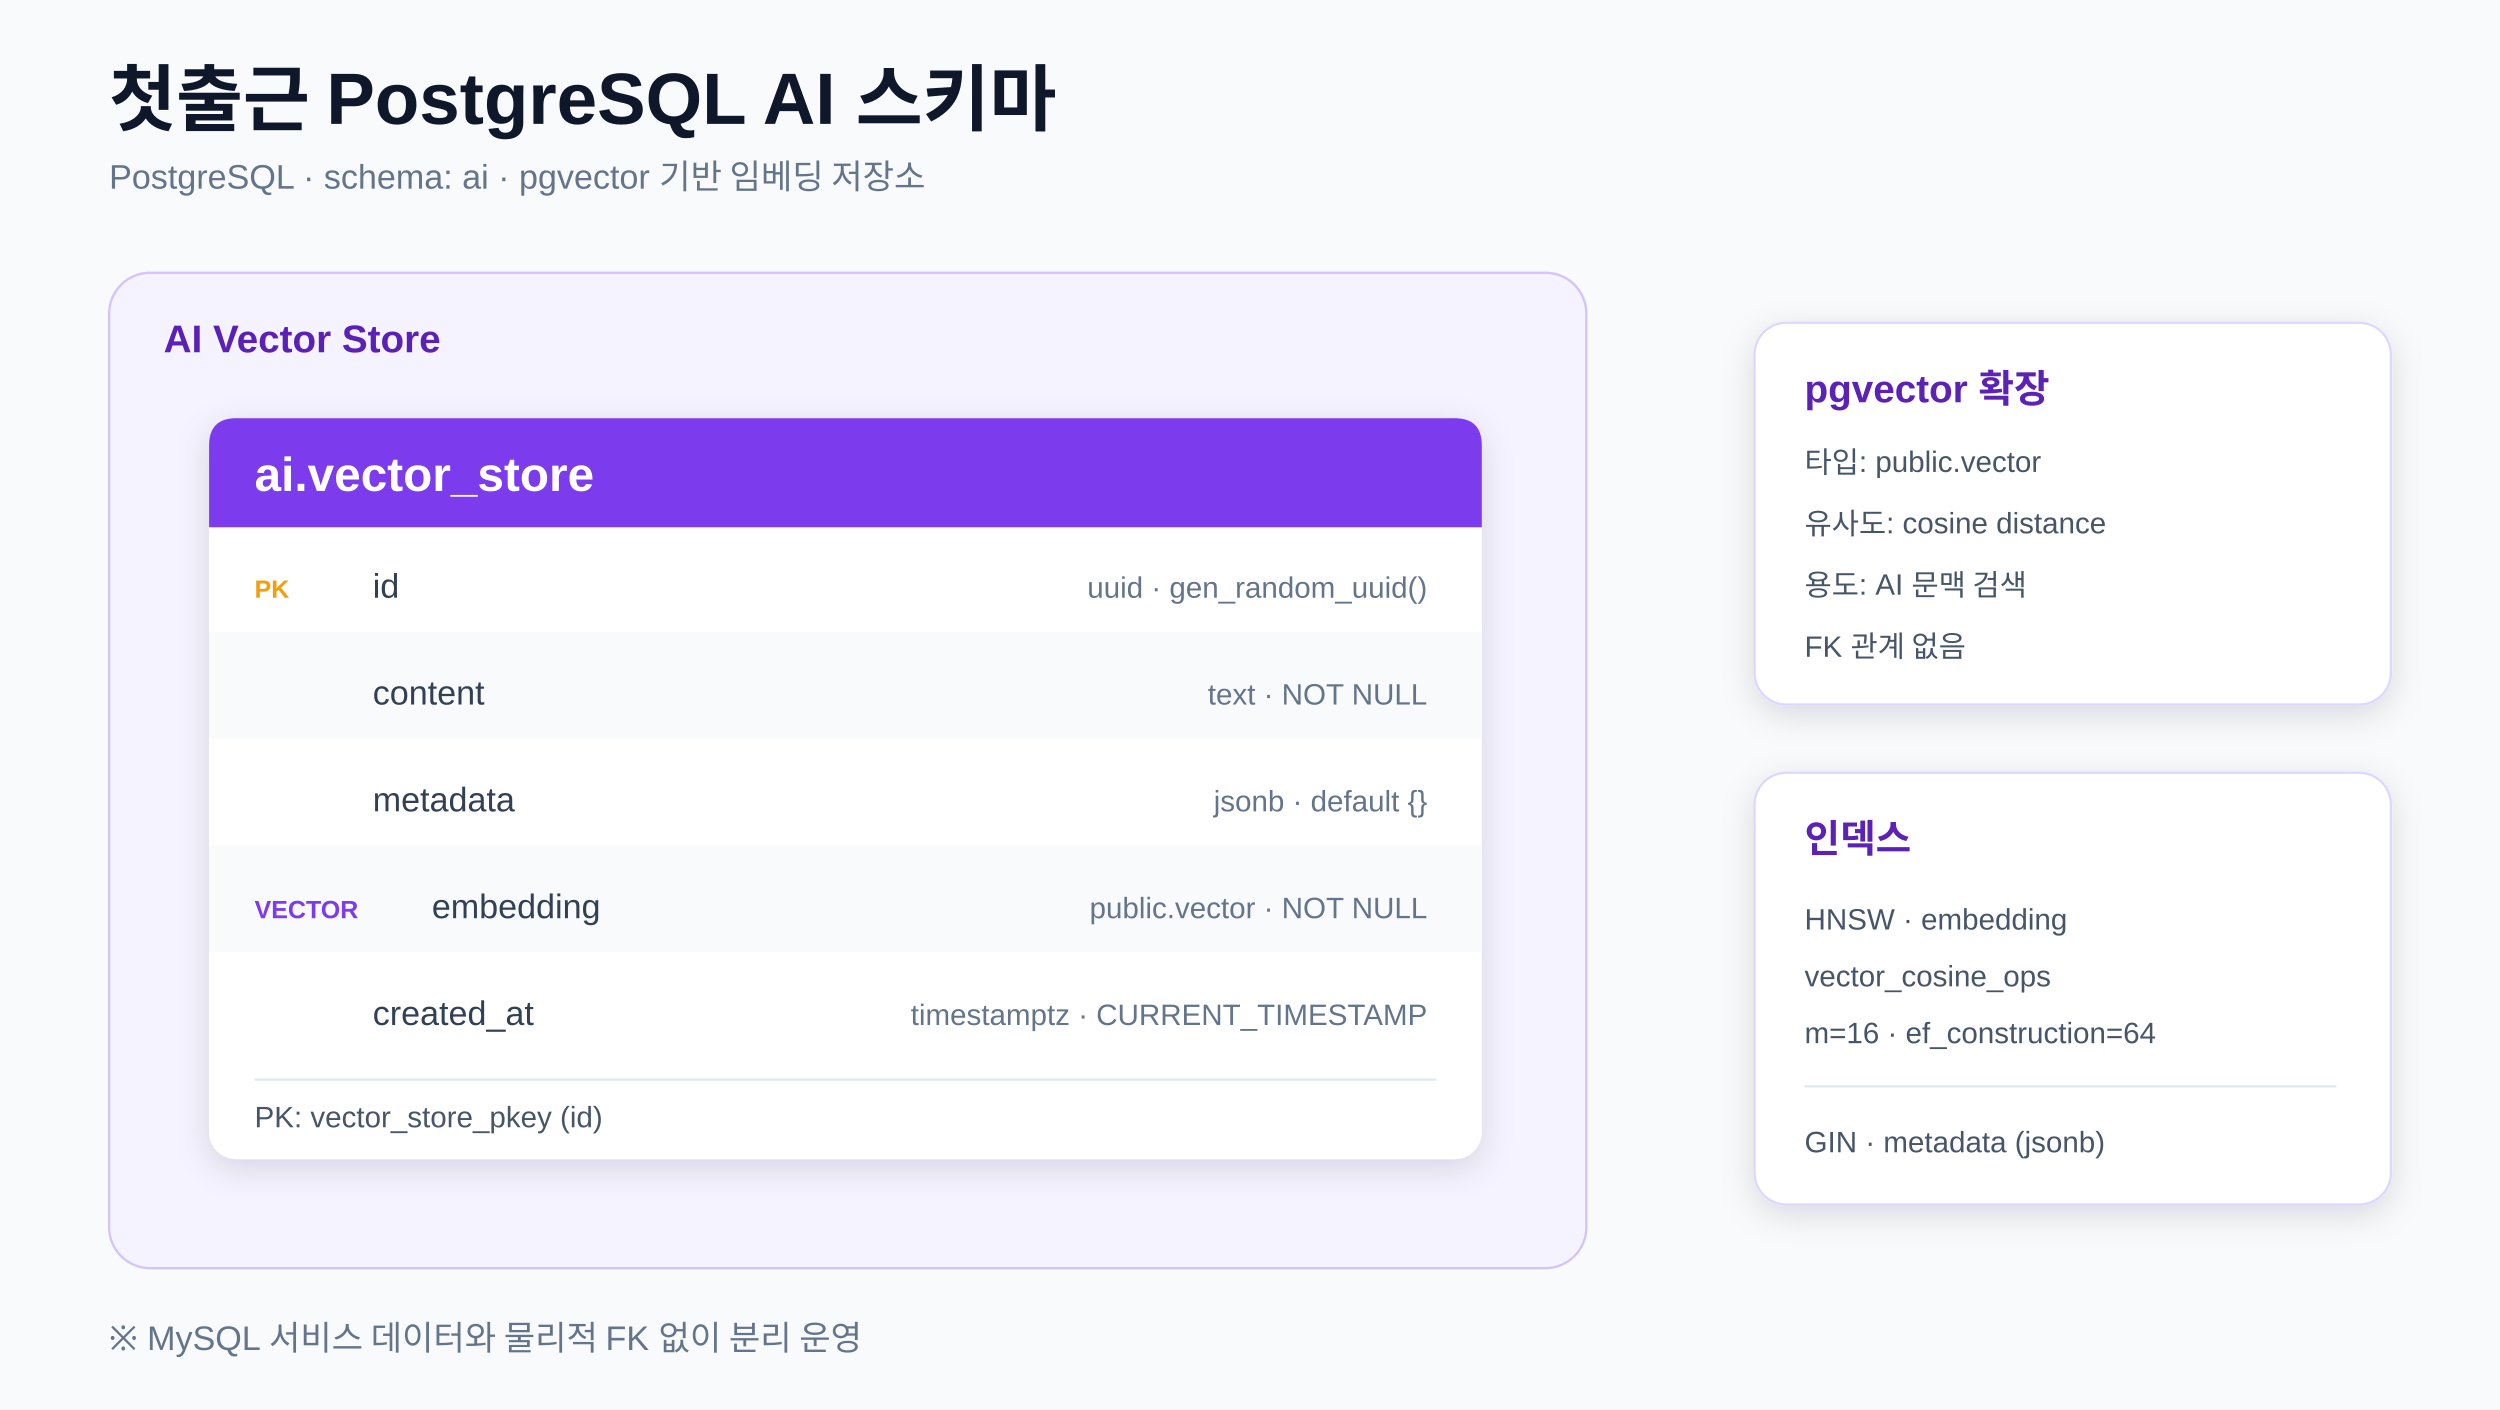
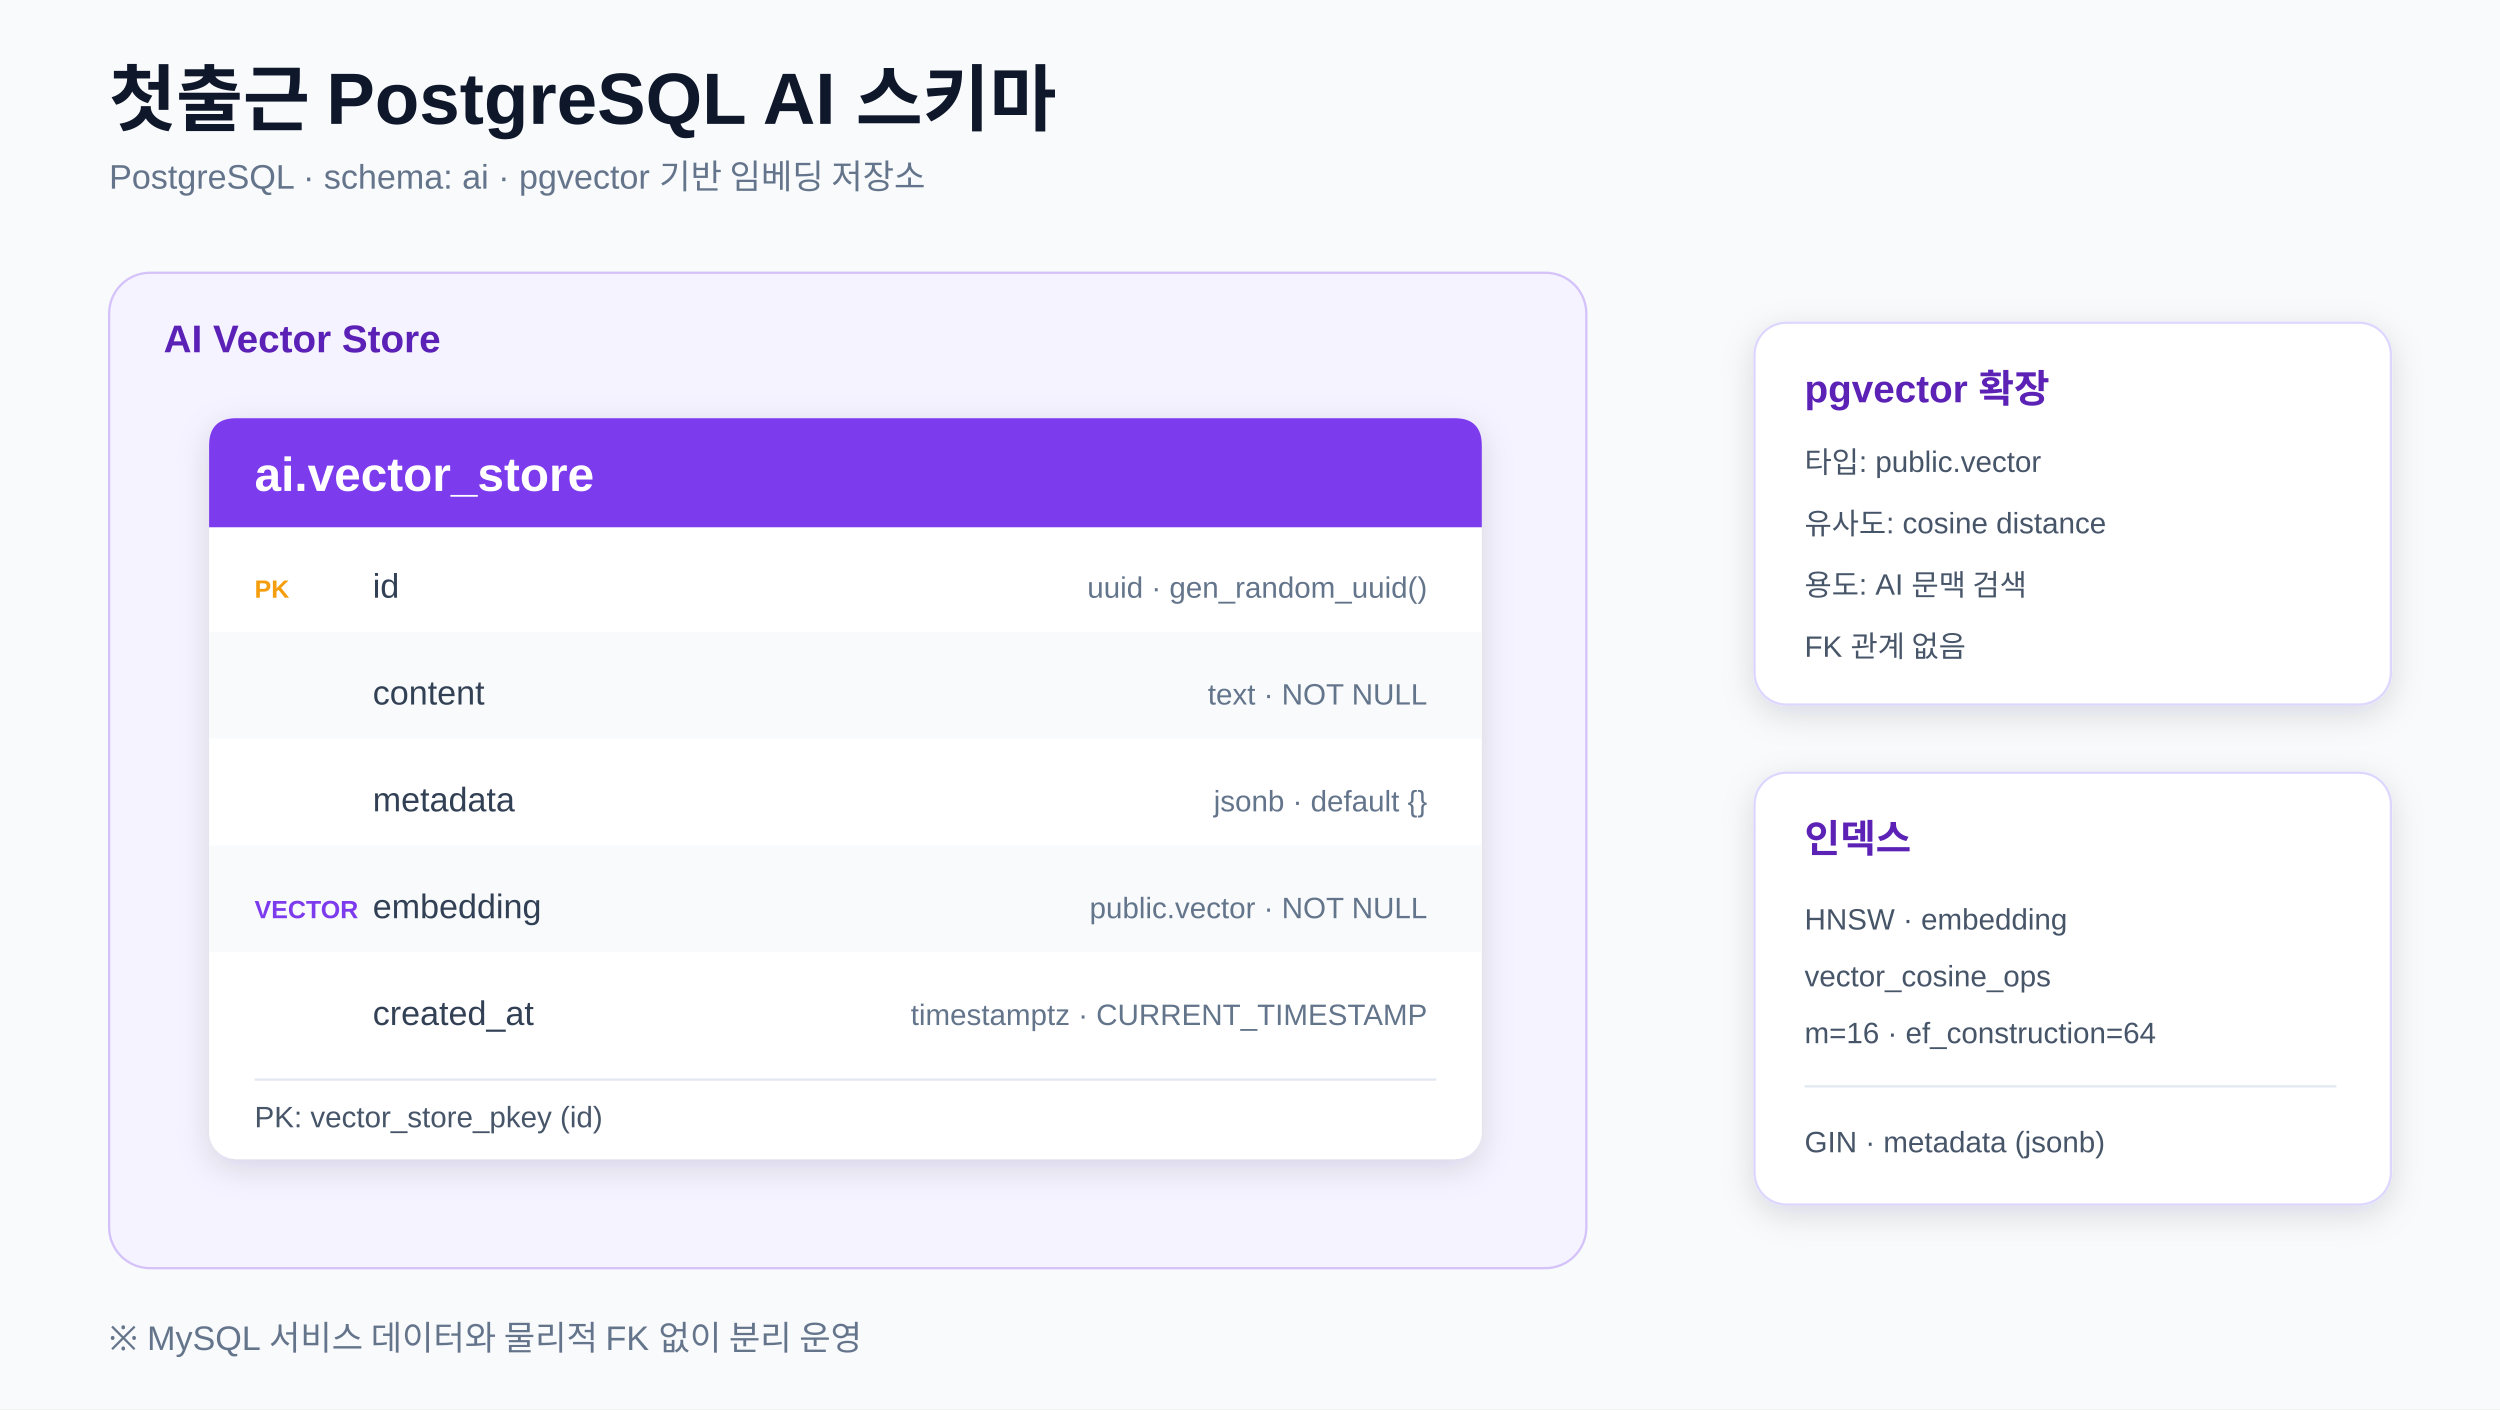
<svg xmlns="http://www.w3.org/2000/svg" width="1100" height="620" viewBox="0 0 1100 620" role="img" aria-labelledby="title desc">
  <defs>
    <filter id="shadow" x="-10%" y="-10%" width="120%" height="130%">
      <feDropShadow dx="0" dy="4" stdDeviation="7" flood-color="#0F172A" flood-opacity="0.13" />
    </filter>
    <style>
      text { font-family: Pretendard, "Noto Sans KR", Arial, sans-serif; }
      .title { font-size: 32px; font-weight: 800; fill: #0F172A; }
      .subtitle { font-size: 15px; fill: #64748B; }
      .table-title { font-size: 21px; font-weight: 800; fill: #FFFFFF; }
      .column { font-size: 15px; fill: #334155; }
      .type { font-size: 13px; fill: #64748B; text-anchor: end; }
      .badge { font-size: 11px; font-weight: 800; }
      .box-title { font-size: 17px; font-weight: 800; fill: #5B21B6; }
      .box-text { font-size: 13px; fill: #475569; }
    </style>
  </defs>
  <rect width="1100" height="620" fill="#F8FAFC" />
  <text x="48" y="55" class="title">첫출근 PostgreSQL AI 스키마</text>
  <text x="48" y="83" class="subtitle">PostgreSQL · schema: ai · pgvector 기반 임베딩 저장소</text>
  <rect x="48" y="120" width="650" height="438" rx="18" fill="#F5F3FF" stroke="#7C3AED" stroke-opacity=".28" />
  <text x="72" y="155" class="box-title">AI Vector Store</text>
  <g filter="url(#shadow)">
    <rect x="92" y="184" width="560" height="326" rx="12" fill="#FFFFFF" />
    <path d="M104 184 H640 Q652 184 652 196 V232 H92 V196 Q92 184 104 184 Z" fill="#7C3AED" />
    <text x="112" y="216" class="table-title">ai.vector_store</text>
    <rect x="92" y="278" width="560" height="47" fill="#F8FAFC" />
    <rect x="92" y="372" width="560" height="47" fill="#F8FAFC" />
    <text x="112" y="263" class="badge" fill="#F59E0B">PK</text>
    <text x="164" y="263" class="column">id</text>
    <text x="628" y="263" class="type">uuid · gen_random_uuid()</text>
    <text x="164" y="310" class="column">content</text>
    <text x="628" y="310" class="type">text · NOT NULL</text>
    <text x="164" y="357" class="column">metadata</text>
    <text x="628" y="357" class="type">jsonb · default {}</text>
    <text x="112" y="404" class="badge" fill="#7C3AED">VECTOR</text>
-     <text x="190" y="404" class="column">embedding</text>
+     <text x="164" y="404" class="column">embedding</text>
    <text x="628" y="404" class="type">public.vector · NOT NULL</text>
    <text x="164" y="451" class="column">created_at</text>
    <text x="628" y="451" class="type">timestamptz · CURRENT_TIMESTAMP</text>
    <line x1="112" y1="475" x2="632" y2="475" stroke="#E2E8F0" />
    <text x="112" y="496" class="box-text">PK: vector_store_pkey (id)</text>
  </g>
  <g filter="url(#shadow)">
    <rect x="772" y="142" width="280" height="168" rx="14" fill="#FFFFFF" stroke="#DDD6FE" />
    <text x="794" y="177" class="box-title">pgvector 확장</text>
    <text x="794" y="208" class="box-text">타입: public.vector</text>
    <text x="794" y="235" class="box-text">유사도: cosine distance</text>
    <text x="794" y="262" class="box-text">용도: AI 문맥 검색</text>
    <text x="794" y="289" class="box-text">FK 관계 없음</text>
  </g>
  <g filter="url(#shadow)">
    <rect x="772" y="340" width="280" height="190" rx="14" fill="#FFFFFF" stroke="#DDD6FE" />
    <text x="794" y="375" class="box-title">인덱스</text>
    <text x="794" y="409" class="box-text">HNSW · embedding</text>
    <text x="794" y="434" class="box-text">vector_cosine_ops</text>
    <text x="794" y="459" class="box-text">m=16 · ef_construction=64</text>
    <line x1="794" y1="478" x2="1028" y2="478" stroke="#E2E8F0" />
    <text x="794" y="507" class="box-text">GIN · metadata (jsonb)</text>
  </g>
  <text x="48" y="594" class="subtitle">※ MySQL 서비스 데이터와 물리적 FK 없이 분리 운영</text>
</svg>
